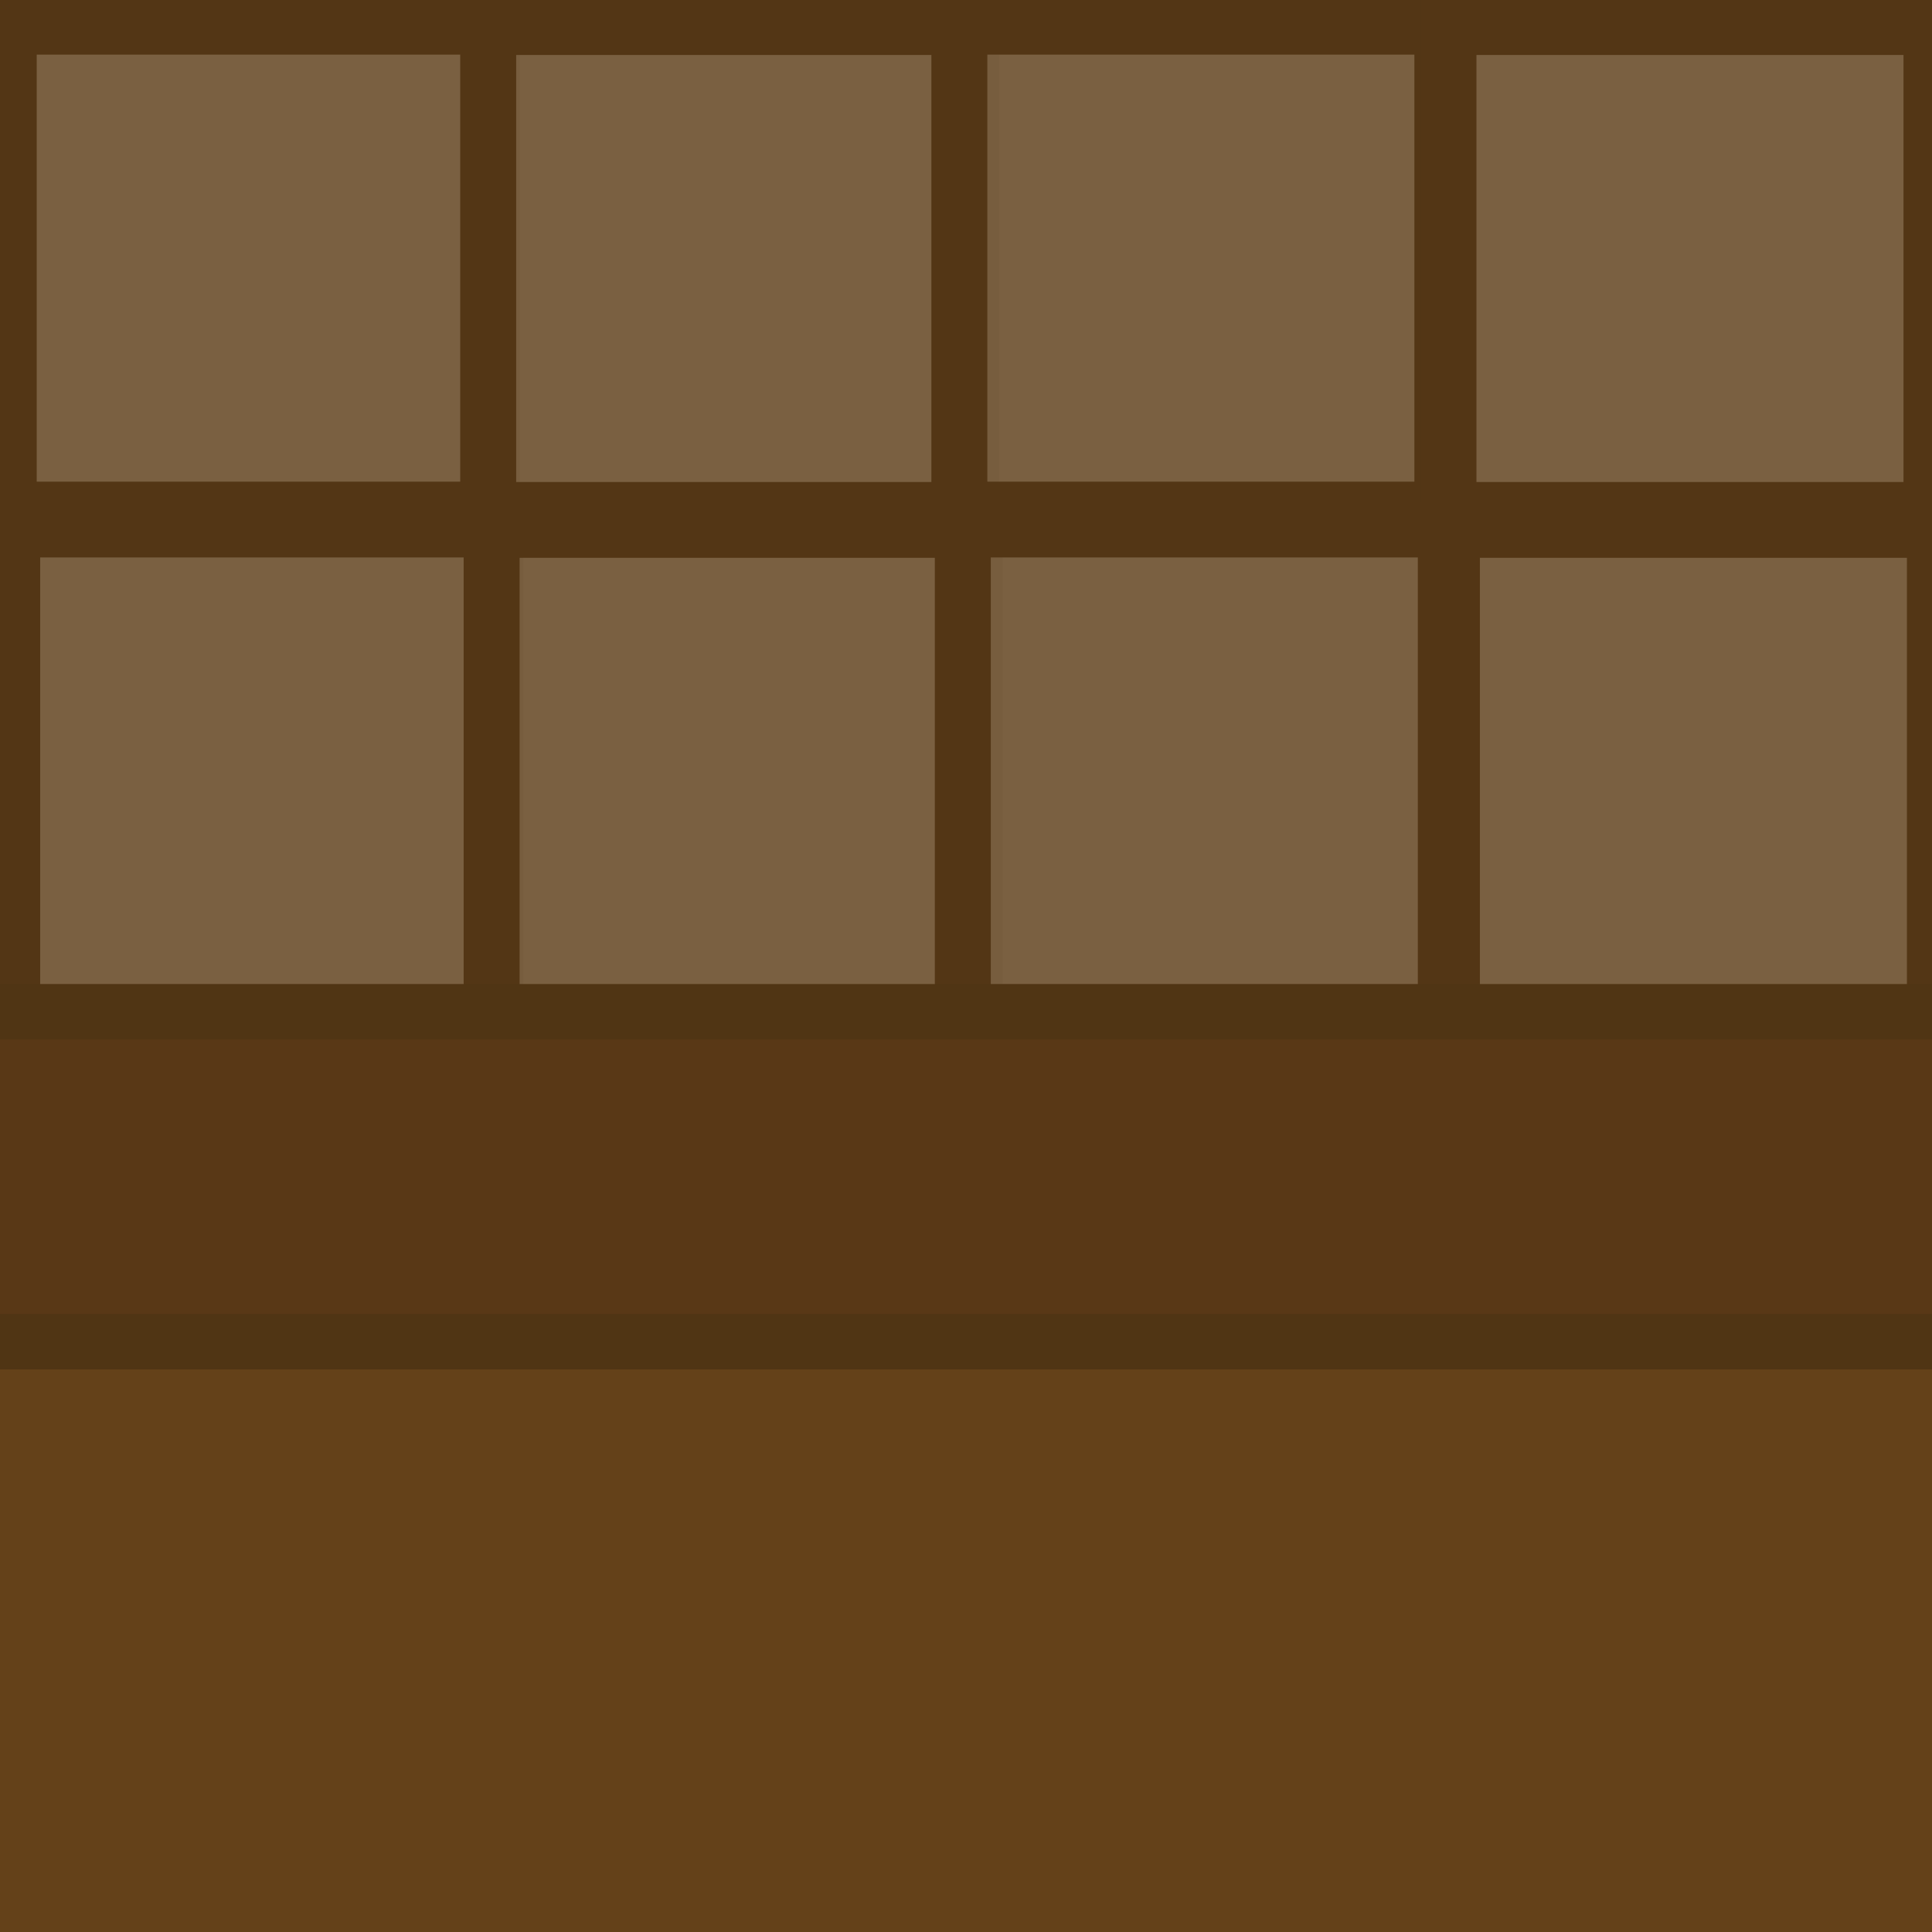
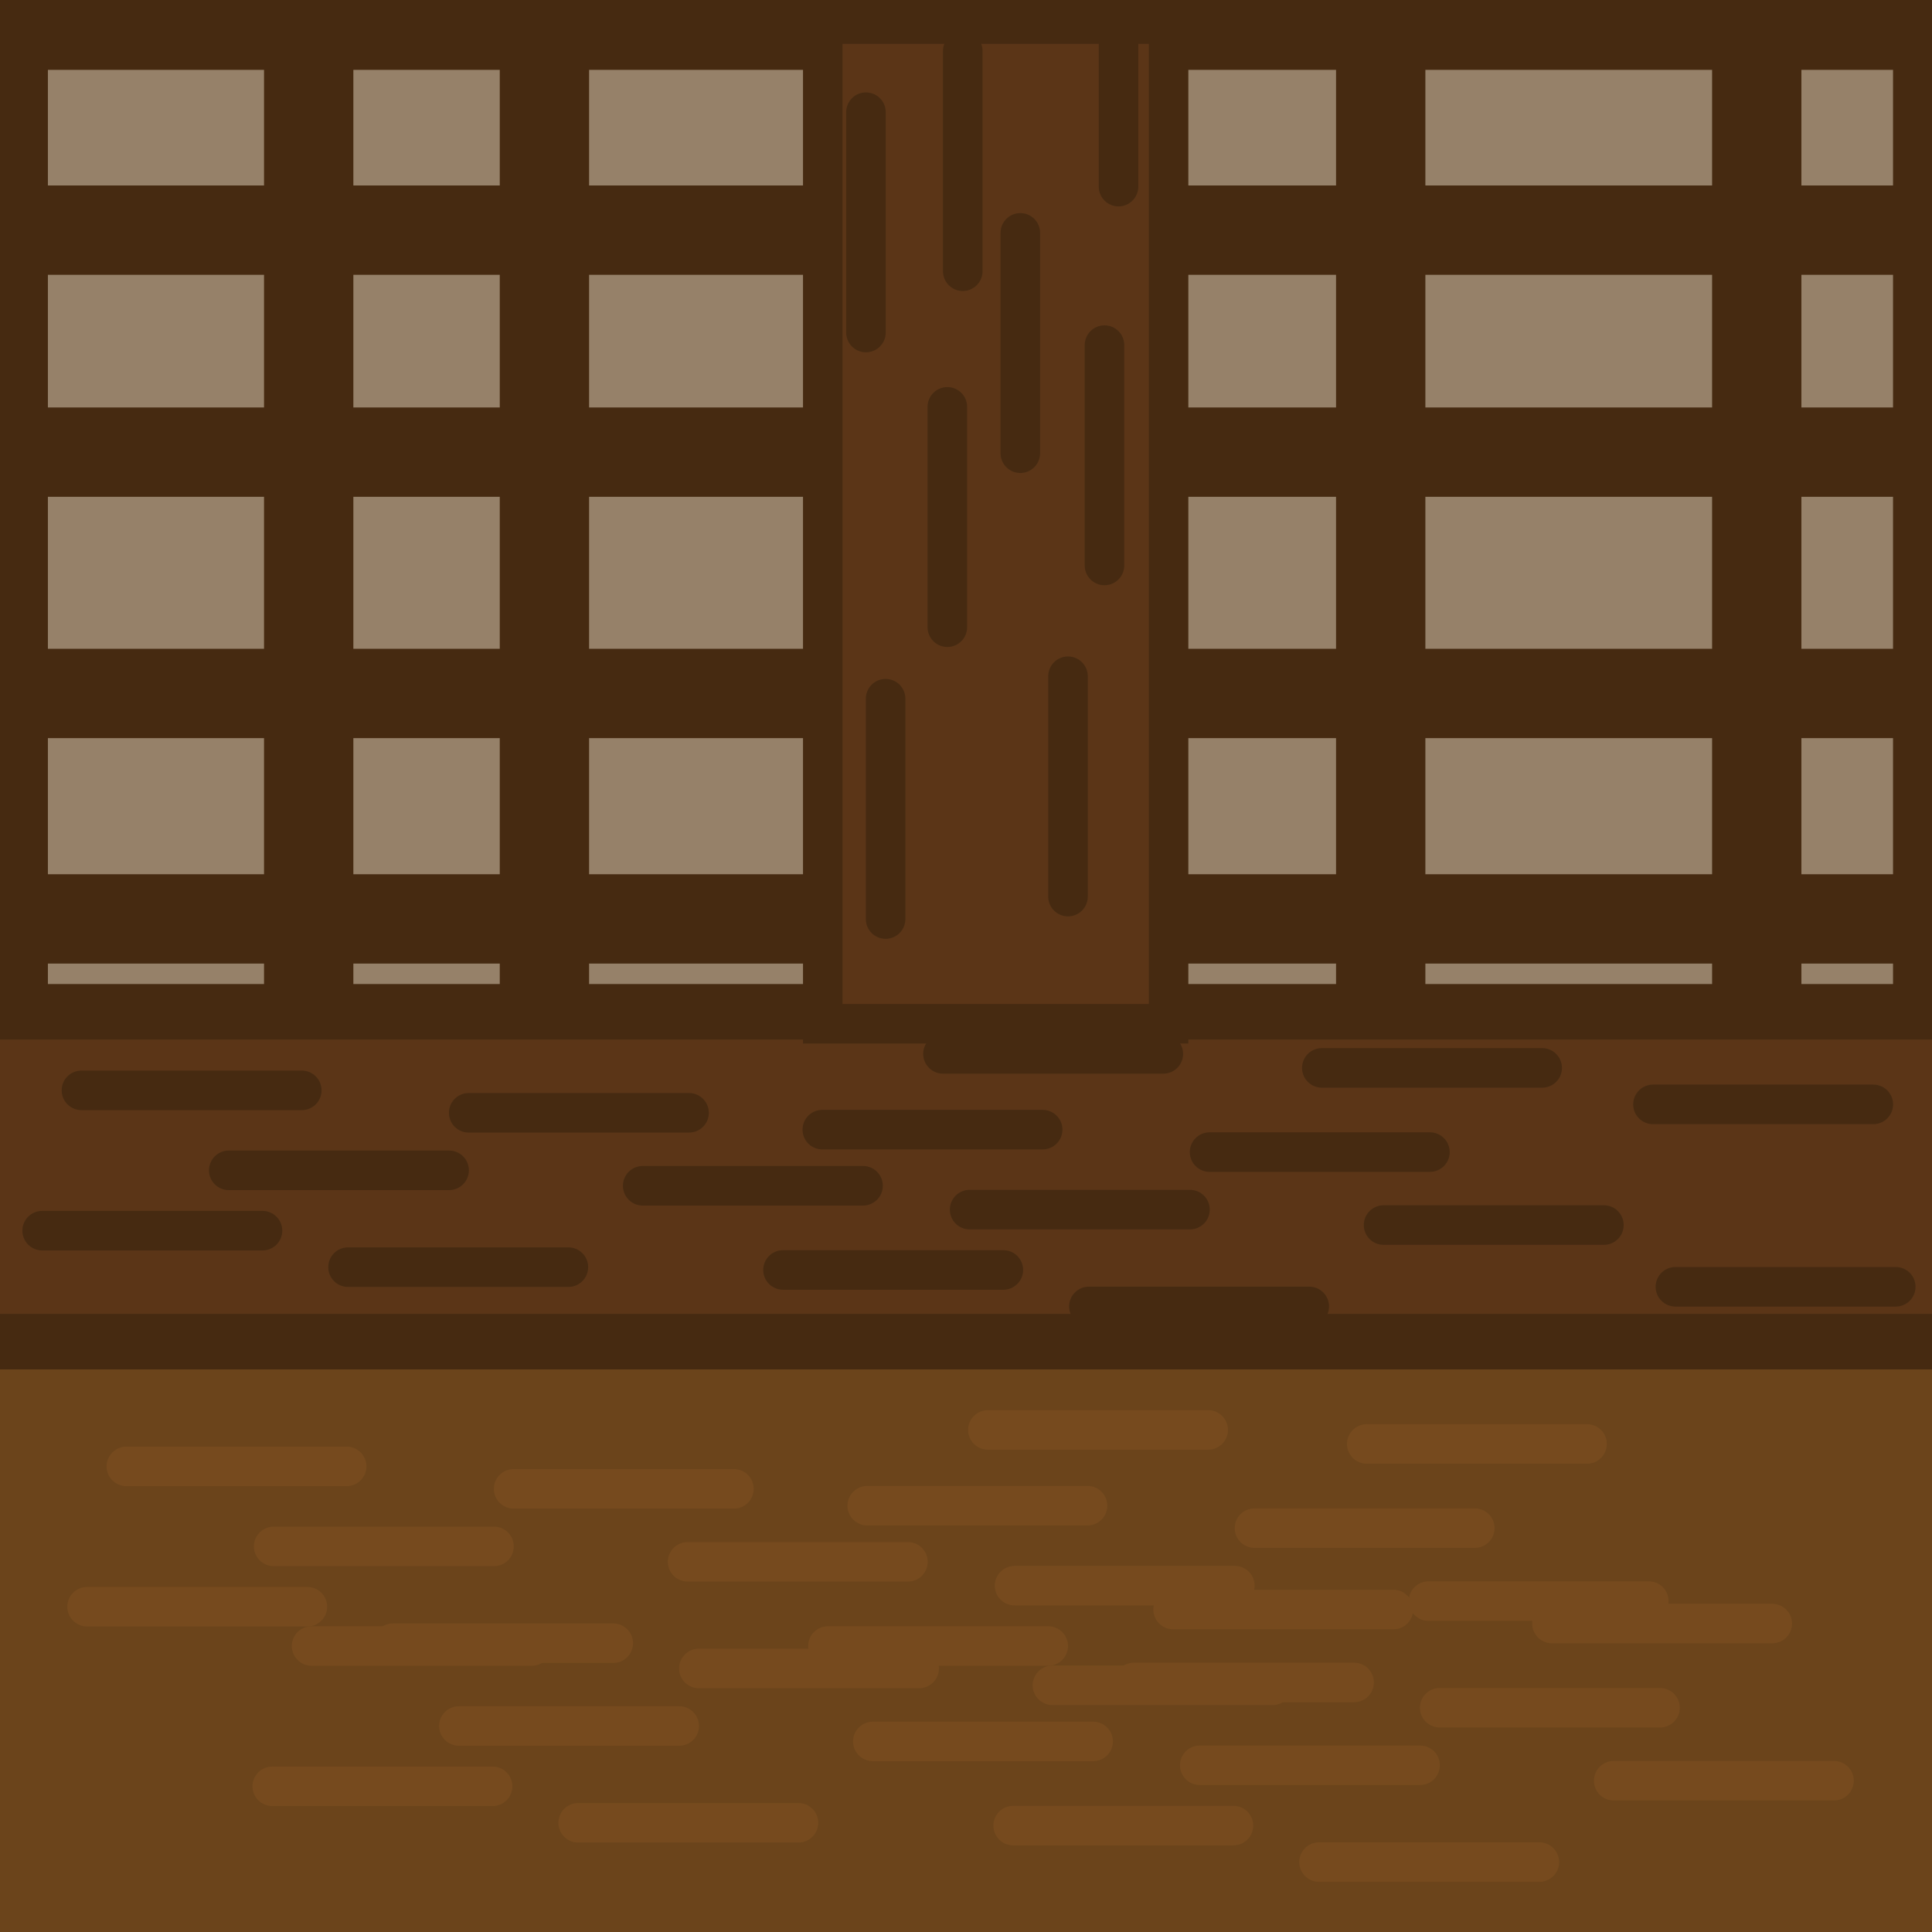
<svg xmlns="http://www.w3.org/2000/svg" width="400" height="400" viewBox="0 0 105.833 105.833" version="1.1" id="svg3527" xml:space="preserve">
  <defs id="defs3524">
    <linearGradient id="linearGradient13895">
      <stop style="stop-color:#000000;stop-opacity:1;" offset="0" id="stop13893" />
    </linearGradient>
    <filter style="color-interpolation-filters:sRGB;" id="filter14269" x="-0.312" y="-0.296" width="1.623" height="1.592">
      <feGaussianBlur stdDeviation="0.205" result="blur" id="feGaussianBlur14263" />
      <feComposite in="SourceGraphic" in2="blur" operator="in" result="composite1" id="feComposite14265" />
      <feComposite in="composite1" in2="composite1" operator="in" result="composite2" id="feComposite14267" />
    </filter>
    <filter x="-2.899" y="-2.899" width="6.797" height="6.797" style="color-interpolation-filters:sRGB;" id="filter14">
      <feGaussianBlur stdDeviation="1" result="result1" id="feGaussianBlur9" />
      <feGaussianBlur stdDeviation="10" result="result6" in="result1" id="feGaussianBlur10" />
      <feComposite operator="atop" in="result6" in2="result1" result="result8" id="feComposite10" />
      <feComposite operator="xor" result="fbSourceGraphic" in="result6" in2="result8" id="feComposite11" />
      <feColorMatrix result="fbSourceGraphicAlpha" in="fbSourceGraphic" values="0 0 0 -1 0 0 0 0 -1 0 0 0 0 -1 0 0 0 0 2 0 " id="feColorMatrix11" />
      <feGaussianBlur result="result0" in="fbSourceGraphicAlpha" stdDeviation="1" id="feGaussianBlur11" />
      <feSpecularLighting specularExponent="35" specularConstant="1.5" surfaceScale="-2" lighting-color="rgb(255,255,255)" result="result1" in="result0" id="feSpecularLighting11">
        <feDistantLight azimuth="230" elevation="60" id="feDistantLight11" />
      </feSpecularLighting>
      <feComposite operator="in" result="result2" in="result1" in2="fbSourceGraphicAlpha" id="feComposite12" />
      <feComposite k3="1.2" k2="1.1" operator="arithmetic" result="result4" in="fbSourceGraphic" in2="result2" id="feComposite13" />
      <feGaussianBlur result="result80" in="result4" stdDeviation="0.5" id="feGaussianBlur13" />
      <feComposite operator="atop" in="result9" in2="result80" result="result91" id="feComposite14" />
      <feBlend mode="multiply" in2="result91" id="feBlend14" />
    </filter>
    <filter x="-2.899" y="-2.899" width="6.797" height="6.797" style="color-interpolation-filters:sRGB;" id="filter14-6">
      <feGaussianBlur stdDeviation="1" result="result1" id="feGaussianBlur9-7" />
      <feGaussianBlur stdDeviation="10" result="result6" in="result1" id="feGaussianBlur10-5" />
      <feComposite operator="atop" in="result6" in2="result1" result="result8" id="feComposite10-3" />
      <feComposite operator="xor" result="fbSourceGraphic" in="result6" in2="result8" id="feComposite11-5" />
      <feColorMatrix result="fbSourceGraphicAlpha" in="fbSourceGraphic" values="0 0 0 -1 0 0 0 0 -1 0 0 0 0 -1 0 0 0 0 2 0 " id="feColorMatrix11-6" />
      <feGaussianBlur result="result0" in="fbSourceGraphicAlpha" stdDeviation="1" id="feGaussianBlur11-2" />
      <feSpecularLighting specularExponent="35" specularConstant="1.5" surfaceScale="-2" lighting-color="rgb(255,255,255)" result="result1" in="result0" id="feSpecularLighting11-9">
        <feDistantLight azimuth="230" elevation="60" id="feDistantLight11-1" />
      </feSpecularLighting>
      <feComposite operator="in" result="result2" in="result1" in2="fbSourceGraphicAlpha" id="feComposite12-2" />
      <feComposite k3="1.2" k2="1.1" operator="arithmetic" result="result4" in="fbSourceGraphic" in2="result2" id="feComposite13-7" />
      <feGaussianBlur result="result80" in="result4" stdDeviation="0.5" id="feGaussianBlur13-0" />
      <feComposite operator="atop" in="result9" in2="result80" result="result91" id="feComposite14-9" />
      <feBlend mode="multiply" in2="result91" id="feBlend14-3" />
    </filter>
    <filter style="color-interpolation-filters:sRGB;" id="filter33" x="-1.719" y="-1.539" width="4.437" height="4.077">
      <feGaussianBlur stdDeviation="1.401 1.254" result="blur" id="feGaussianBlur33" />
    </filter>
  </defs>
  <g id="layer1">
    <rect style="fill:#845122;fill-opacity:1;stroke:none;stroke-width:5.248;stroke-linecap:round;stroke-linejoin:miter;stroke-dasharray:none;stroke-opacity:1" id="rect10" width="110.866" height="54.993" x="-2.821" y="56.529" />
    <g id="g43" transform="matrix(0.7897141,0,0,0.8073257,6.354847,6.636387)" />
-     <rect style="fill:#ffffff;fill-opacity:0.931;stroke:#251809;stroke-width:3.065;stroke-linecap:round;stroke-linejoin:miter;stroke-dasharray:none;stroke-opacity:1" id="rect1" width="26.458" height="26.458" x="0.479" y="1.46" ry="0" />
-     <rect style="fill:#ffffff;fill-opacity:0.931;stroke:#251809;stroke-width:3.065;stroke-linecap:round;stroke-linejoin:miter;stroke-dasharray:none;stroke-opacity:1" id="rect2" width="26.458" height="26.458" x="26.743" y="1.478" ry="0" />
-     <rect style="fill:#ffffff;fill-opacity:0.931;stroke:#251809;stroke-width:3.065;stroke-linecap:round;stroke-linejoin:miter;stroke-dasharray:none;stroke-opacity:1" id="rect3" width="26.458" height="26.458" x="52.553" y="1.46" ry="0" />
-     <rect style="fill:#ffffff;fill-opacity:0.931;stroke:#251809;stroke-width:3.065;stroke-linecap:round;stroke-linejoin:miter;stroke-dasharray:none;stroke-opacity:1" id="rect4" width="26.458" height="26.458" x="79.346" y="1.478" ry="0" />
-     <rect style="fill:#ffffff;fill-opacity:0.931;stroke:#251809;stroke-width:3.065;stroke-linecap:round;stroke-linejoin:miter;stroke-dasharray:none;stroke-opacity:1" id="rect5" width="26.458" height="26.458" x="0.668" y="29.005" ry="0" />
-     <rect style="fill:#ffffff;fill-opacity:0.931;stroke:#251809;stroke-width:3.065;stroke-linecap:round;stroke-linejoin:miter;stroke-dasharray:none;stroke-opacity:1" id="rect6" width="26.458" height="26.458" x="26.931" y="29.023" ry="0" />
-     <rect style="fill:#ffffff;fill-opacity:0.931;stroke:#251809;stroke-width:3.065;stroke-linecap:round;stroke-linejoin:miter;stroke-dasharray:none;stroke-opacity:1" id="rect7" width="26.458" height="26.458" x="52.742" y="29.005" ry="0" />
-     <rect style="fill:#ffffff;fill-opacity:0.931;stroke:#251809;stroke-width:3.065;stroke-linecap:round;stroke-linejoin:miter;stroke-dasharray:none;stroke-opacity:1" id="rect8" width="26.458" height="26.458" x="79.534" y="29.023" ry="0" />
-     <rect style="fill:#4a2413;fill-opacity:1;stroke:#170f06;stroke-width:3.038;stroke-linecap:round;stroke-linejoin:miter;stroke-dasharray:none;stroke-opacity:1" id="rect11" width="113.076" height="18.071" x="-3.926" y="55.424" />
-     <rect style="fill:#5d3d18;fill-opacity:0.818;stroke:none;stroke-width:3.07;stroke-linecap:round;stroke-linejoin:miter;stroke-dasharray:none;stroke-opacity:1" id="rect34" width="114.988" height="113.143" x="-3.075" y="-2.152" />
+     <rect style="fill:#ffffff;fill-opacity:0.931;stroke:#1b0907;stroke-width:5.102;stroke-linecap:round;stroke-linejoin:miter;stroke-dasharray:none;stroke-opacity:1" id="rect1" width="106.176" height="61.287" x="0.073" y="1.277" ry="0" />
+     <rect style="fill:#572918;fill-opacity:1;stroke:#1b0907;stroke-width:3.038;stroke-linecap:round;stroke-linejoin:miter;stroke-dasharray:none;stroke-opacity:1" id="rect11" width="113.076" height="18.071" x="-3.926" y="55.424" />
+     <rect style="fill:#1b0907;fill-opacity:1;stroke:none;stroke-width:0.848;stroke-dasharray:none;stroke-opacity:1" id="rect47" width="2.167" height="14.237" x="58.645" y="-17.615" transform="rotate(90)" ry="1.084" />
+     <rect style="fill:#1b0907;fill-opacity:1;stroke:none;stroke-width:0.848;stroke-dasharray:none;stroke-opacity:1" id="rect9" width="2.167" height="14.237" x="63.026" y="-25.685" transform="rotate(90)" ry="1.084" />
+     <rect style="fill:#1b0907;fill-opacity:1;stroke:none;stroke-width:0.848;stroke-dasharray:none;stroke-opacity:1" id="rect12" width="2.167" height="14.237" x="66.331" y="-15.463" transform="rotate(90)" ry="1.084" />
+     <rect style="fill:#1b0907;fill-opacity:1;stroke:none;stroke-width:0.848;stroke-dasharray:none;stroke-opacity:1" id="rect13" width="2.167" height="14.237" x="68.33" y="-32.219" transform="rotate(90)" ry="1.084" />
+     <rect style="fill:#1b0907;fill-opacity:1;stroke:none;stroke-width:0.848;stroke-dasharray:none;stroke-opacity:1" id="rect14" width="2.167" height="14.237" x="59.875" y="-38.829" transform="rotate(90)" ry="1.084" />
+     <rect style="fill:#1b0907;fill-opacity:1;stroke:none;stroke-width:0.848;stroke-dasharray:none;stroke-opacity:1" id="rect15" width="2.167" height="14.237" x="63.872" y="-48.36" transform="rotate(90)" ry="1.084" />
+     <rect style="fill:#1b0907;fill-opacity:1;stroke:none;stroke-width:0.848;stroke-dasharray:none;stroke-opacity:1" id="rect16" width="2.167" height="14.237" x="60.797" y="-58.199" transform="rotate(90)" ry="1.084" />
+     <rect style="fill:#1b0907;fill-opacity:1;stroke:none;stroke-width:0.848;stroke-dasharray:none;stroke-opacity:1" id="rect17" width="2.167" height="14.237" x="65.178" y="-66.269" transform="rotate(90)" ry="1.084" />
+     <rect style="fill:#1b0907;fill-opacity:1;stroke:none;stroke-width:0.848;stroke-dasharray:none;stroke-opacity:1" id="rect18" width="2.167" height="14.237" x="68.484" y="-56.046" transform="rotate(90)" ry="1.084" />
+     <rect style="fill:#1b0907;fill-opacity:1;stroke:none;stroke-width:0.848;stroke-dasharray:none;stroke-opacity:1" id="rect19" width="2.167" height="14.237" x="70.482" y="-72.803" transform="rotate(90)" ry="1.084" />
+     <rect style="fill:#1b0907;fill-opacity:1;stroke:none;stroke-width:0.848;stroke-dasharray:none;stroke-opacity:1" id="rect20" width="2.167" height="14.237" x="62.027" y="-79.413" transform="rotate(90)" ry="1.084" />
+     <rect style="fill:#1b0907;fill-opacity:1;stroke:none;stroke-width:0.848;stroke-dasharray:none;stroke-opacity:1" id="rect21" width="2.167" height="14.237" x="66.024" y="-88.944" transform="rotate(90)" ry="1.084" />
+     <rect style="fill:#1b0907;fill-opacity:1;stroke:none;stroke-width:0.848;stroke-dasharray:none;stroke-opacity:1" id="rect22" width="2.167" height="14.237" x="57.415" y="-85.562" transform="rotate(90)" ry="1.084" />
+     <rect style="fill:#1b0907;fill-opacity:1;stroke:none;stroke-width:0.848;stroke-dasharray:none;stroke-opacity:1" id="rect23" width="2.167" height="14.237" x="56.647" y="-64.809" transform="rotate(90)" ry="1.084" />
+     <rect style="fill:#1b0907;fill-opacity:1;stroke:none;stroke-width:0.848;stroke-dasharray:none;stroke-opacity:1" id="rect24" width="2.167" height="14.237" x="59.414" y="-103.702" transform="rotate(90)" ry="1.084" />
+     <rect style="fill:#1b0907;fill-opacity:1;stroke:none;stroke-width:0.848;stroke-dasharray:none;stroke-opacity:1" id="rect25" width="2.167" height="14.237" x="69.406" y="-104.931" transform="rotate(90)" ry="1.084" />
+     <rect style="fill:#a3642a;fill-opacity:1;stroke:none;stroke-width:0.848;stroke-dasharray:none;stroke-opacity:1" id="rect26" width="2.167" height="14.237" x="79.244" y="-20.074" transform="rotate(90)" ry="1.084" />
+     <rect style="fill:#a3642a;fill-opacity:1;stroke:none;stroke-width:0.848;stroke-dasharray:none;stroke-opacity:1" id="rect27" width="2.167" height="14.237" x="83.626" y="-28.145" transform="rotate(90)" ry="1.084" />
+     <rect style="fill:#a3642a;fill-opacity:1;stroke:none;stroke-width:0.848;stroke-dasharray:none;stroke-opacity:1" id="rect28" width="2.167" height="14.237" x="86.931" y="-17.922" transform="rotate(90)" ry="1.084" />
+     <rect style="fill:#a3642a;fill-opacity:1;stroke:none;stroke-width:0.848;stroke-dasharray:none;stroke-opacity:1" id="rect29" width="2.167" height="14.237" x="88.929" y="-34.678" transform="rotate(90)" ry="1.084" />
+     <rect style="fill:#a3642a;fill-opacity:1;stroke:none;stroke-width:0.848;stroke-dasharray:none;stroke-opacity:1" id="rect30" width="2.167" height="14.237" x="80.474" y="-41.289" transform="rotate(90)" ry="1.084" />
+     <rect style="fill:#a3642a;fill-opacity:1;stroke:none;stroke-width:0.848;stroke-dasharray:none;stroke-opacity:1" id="rect31" width="2.167" height="14.237" x="84.471" y="-50.82" transform="rotate(90)" ry="1.084" />
+     <rect style="fill:#a3642a;fill-opacity:1;stroke:none;stroke-width:0.848;stroke-dasharray:none;stroke-opacity:1" id="rect32" width="2.167" height="14.237" x="81.397" y="-60.658" transform="rotate(90)" ry="1.084" />
+     <rect style="fill:#a3642a;fill-opacity:1;stroke:none;stroke-width:0.848;stroke-dasharray:none;stroke-opacity:1" id="rect33" width="2.167" height="14.237" x="85.778" y="-68.729" transform="rotate(90)" ry="1.084" />
+     <rect style="fill:#a3642a;fill-opacity:1;stroke:none;stroke-width:0.848;stroke-dasharray:none;stroke-opacity:1" id="rect35" width="2.167" height="14.237" x="89.083" y="-58.506" transform="rotate(90)" ry="1.084" />
+     <rect style="fill:#a3642a;fill-opacity:1;stroke:none;stroke-width:0.848;stroke-dasharray:none;stroke-opacity:1" id="rect36" width="2.167" height="14.237" x="91.081" y="-75.262" transform="rotate(90)" ry="1.084" />
+     <rect style="fill:#a3642a;fill-opacity:1;stroke:none;stroke-width:0.848;stroke-dasharray:none;stroke-opacity:1" id="rect37" width="2.167" height="14.237" x="82.626" y="-81.872" transform="rotate(90)" ry="1.084" />
+     <rect style="fill:#a3642a;fill-opacity:1;stroke:none;stroke-width:0.848;stroke-dasharray:none;stroke-opacity:1" id="rect38" width="2.167" height="14.237" x="86.623" y="-91.404" transform="rotate(90)" ry="1.084" />
+     <rect style="fill:#a3642a;fill-opacity:1;stroke:none;stroke-width:0.848;stroke-dasharray:none;stroke-opacity:1" id="rect39" width="2.167" height="14.237" x="78.015" y="-88.022" transform="rotate(90)" ry="1.084" />
+     <rect style="fill:#a3642a;fill-opacity:1;stroke:none;stroke-width:0.848;stroke-dasharray:none;stroke-opacity:1" id="rect40" width="2.167" height="14.237" x="77.246" y="-67.268" transform="rotate(90)" ry="1.084" />
+     <rect style="fill:#a3642a;fill-opacity:1;stroke:none;stroke-width:0.848;stroke-dasharray:none;stroke-opacity:1" id="rect41" width="2.167" height="14.237" x="89.083" y="-30.22" transform="rotate(90)" ry="1.084" />
+     <rect style="fill:#a3642a;fill-opacity:1;stroke:none;stroke-width:0.848;stroke-dasharray:none;stroke-opacity:1" id="rect42" width="2.167" height="14.237" x="93.464" y="-38.291" transform="rotate(90)" ry="1.084" />
+     <rect style="fill:#a3642a;fill-opacity:1;stroke:none;stroke-width:0.848;stroke-dasharray:none;stroke-opacity:1" id="rect43" width="2.167" height="14.237" x="96.769" y="-28.068" transform="rotate(90)" ry="1.084" />
+     <rect style="fill:#a3642a;fill-opacity:1;stroke:none;stroke-width:0.848;stroke-dasharray:none;stroke-opacity:1" id="rect44" width="2.167" height="14.237" x="98.768" y="-44.824" transform="rotate(90)" ry="1.084" />
+     <rect style="fill:#a3642a;fill-opacity:1;stroke:none;stroke-width:0.848;stroke-dasharray:none;stroke-opacity:1" id="rect45" width="2.167" height="14.237" x="90.313" y="-51.435" transform="rotate(90)" ry="1.084" />
+     <rect style="fill:#a3642a;fill-opacity:1;stroke:none;stroke-width:0.848;stroke-dasharray:none;stroke-opacity:1" id="rect46" width="2.167" height="14.237" x="94.31" y="-60.966" transform="rotate(90)" ry="1.084" />
+     <rect style="fill:#a3642a;fill-opacity:1;stroke:none;stroke-width:0.848;stroke-dasharray:none;stroke-opacity:1" id="rect48" width="2.167" height="14.237" x="91.235" y="-70.804" transform="rotate(90)" ry="1.084" />
+     <rect style="fill:#a3642a;fill-opacity:1;stroke:none;stroke-width:0.848;stroke-dasharray:none;stroke-opacity:1" id="rect49" width="2.167" height="14.237" x="95.616" y="-78.875" transform="rotate(90)" ry="1.084" />
+     <rect style="fill:#a3642a;fill-opacity:1;stroke:none;stroke-width:0.848;stroke-dasharray:none;stroke-opacity:1" id="rect50" width="2.167" height="14.237" x="98.921" y="-68.652" transform="rotate(90)" ry="1.084" />
+     <rect style="fill:#a3642a;fill-opacity:1;stroke:none;stroke-width:0.848;stroke-dasharray:none;stroke-opacity:1" id="rect51" width="2.167" height="14.237" x="100.92" y="-85.408" transform="rotate(90)" ry="1.084" />
+     <rect style="fill:#a3642a;fill-opacity:1;stroke:none;stroke-width:0.848;stroke-dasharray:none;stroke-opacity:1" id="rect52" width="2.167" height="14.237" x="92.465" y="-92.018" transform="rotate(90)" ry="1.084" />
+     <rect style="fill:#a3642a;fill-opacity:1;stroke:none;stroke-width:0.848;stroke-dasharray:none;stroke-opacity:1" id="rect53" width="2.167" height="14.237" x="96.462" y="-101.549" transform="rotate(90)" ry="1.084" />
+     <rect style="fill:#a3642a;fill-opacity:1;stroke:none;stroke-width:0.848;stroke-dasharray:none;stroke-opacity:1" id="rect54" width="2.167" height="14.237" x="87.853" y="-98.167" transform="rotate(90)" ry="1.084" />
+     <rect style="fill:#a3642a;fill-opacity:1;stroke:none;stroke-width:0.848;stroke-dasharray:none;stroke-opacity:1" id="rect55" width="2.167" height="14.237" x="87.085" y="-77.414" transform="rotate(90)" ry="1.084" />
+     <path style="fill:none;fill-opacity:1;stroke:#1b0907;stroke-width:4.893;stroke-linejoin:round;stroke-dasharray:none;stroke-opacity:1" d="M 2.152,12.606 H 104.534" id="path56" />
+     <path style="fill:none;fill-opacity:1;stroke:#1b0907;stroke-width:4.893;stroke-linejoin:round;stroke-dasharray:none;stroke-opacity:1" d="M 1.537,24.768 H 103.919" id="path57" />
+     <path style="fill:none;fill-opacity:1;stroke:#1b0907;stroke-width:4.893;stroke-linejoin:round;stroke-dasharray:none;stroke-opacity:1" d="M 1.537,37.988 H 103.919" id="path58" />
+     <path style="fill:none;fill-opacity:1;stroke:#1b0907;stroke-width:4.893;stroke-linejoin:round;stroke-dasharray:none;stroke-opacity:1" d="M 1.709,50.337 H 104.091" id="path59" />
+     <path style="fill:none;fill-opacity:1;stroke:#1b0907;stroke-width:4.893;stroke-linejoin:round;stroke-dasharray:none;stroke-opacity:1" d="M 16.91,1.845 V 55.034" id="path60" />
+     <path style="fill:none;fill-opacity:1;stroke:#1b0907;stroke-width:4.893;stroke-linejoin:round;stroke-dasharray:none;stroke-opacity:1" d="M 29.823,1.845 V 55.034" id="path61" />
+     <path style="fill:none;fill-opacity:1;stroke:#1b0907;stroke-width:4.893;stroke-linejoin:round;stroke-dasharray:none;stroke-opacity:1" d="M 75.634,2.374 V 55.563" id="path62" />
+     <path style="fill:none;fill-opacity:1;stroke:#1b0907;stroke-width:4.893;stroke-linejoin:round;stroke-dasharray:none;stroke-opacity:1" d="M 96.233,2.066 V 55.256" id="path63" />
+     <rect style="fill:#572918;fill-opacity:1;stroke:#1b0907;stroke-width:2.165;stroke-linecap:round;stroke-linejoin:miter;stroke-dasharray:none;stroke-opacity:1" id="rect63" width="54.764" height="18.944" x="1.318" y="-64.014" transform="rotate(90)" />
+     <rect style="fill:#1b0907;fill-opacity:1;stroke:none;stroke-width:0.848;stroke-dasharray:none;stroke-opacity:1" id="rect71" width="2.167" height="14.237" x="-53.823" y="-15.941" transform="scale(-1)" ry="1.084" />
+     <rect style="fill:#1b0907;fill-opacity:1;stroke:none;stroke-width:0.848;stroke-dasharray:none;stroke-opacity:1" id="rect73" width="2.167" height="14.237" x="-48.52" y="-19.299" transform="scale(-1)" ry="1.084" />
+     <rect style="fill:#1b0907;fill-opacity:1;stroke:none;stroke-width:0.848;stroke-dasharray:none;stroke-opacity:1" id="rect74" width="2.167" height="14.237" x="-56.975" y="-25.91" transform="scale(-1)" ry="1.084" />
+     <rect style="fill:#1b0907;fill-opacity:1;stroke:none;stroke-width:0.848;stroke-dasharray:none;stroke-opacity:1" id="rect75" width="2.167" height="14.237" x="-52.978" y="-35.441" transform="scale(-1)" ry="1.084" />
+     <rect style="fill:#1b0907;fill-opacity:1;stroke:none;stroke-width:0.848;stroke-dasharray:none;stroke-opacity:1" id="rect76" width="2.167" height="14.237" x="-61.586" y="-32.059" transform="scale(-1)" ry="1.084" />
+     <rect style="fill:#1b0907;fill-opacity:1;stroke:none;stroke-width:0.848;stroke-dasharray:none;stroke-opacity:1" id="rect77" width="2.167" height="14.237" x="-62.355" y="-11.306" transform="scale(-1)" ry="1.084" />
+     <rect style="fill:#1b0907;fill-opacity:1;stroke:none;stroke-width:0.848;stroke-dasharray:none;stroke-opacity:1" id="rect78" width="2.167" height="14.237" x="-59.588" y="-50.198" transform="scale(-1)" ry="1.084" />
+     <rect style="fill:#1b0907;fill-opacity:1;stroke:none;stroke-width:0.848;stroke-dasharray:none;stroke-opacity:1" id="rect79" width="2.167" height="14.237" x="-49.596" y="-51.428" transform="scale(-1)" ry="1.084" />
+     <rect style="fill:#5d3d18;fill-opacity:0.645;stroke:none;stroke-width:3.07;stroke-linecap:round;stroke-linejoin:miter;stroke-dasharray:none;stroke-opacity:1" id="rect34" width="114.988" height="113.143" x="-4.271" y="-3.202" />
  </g>
</svg>
